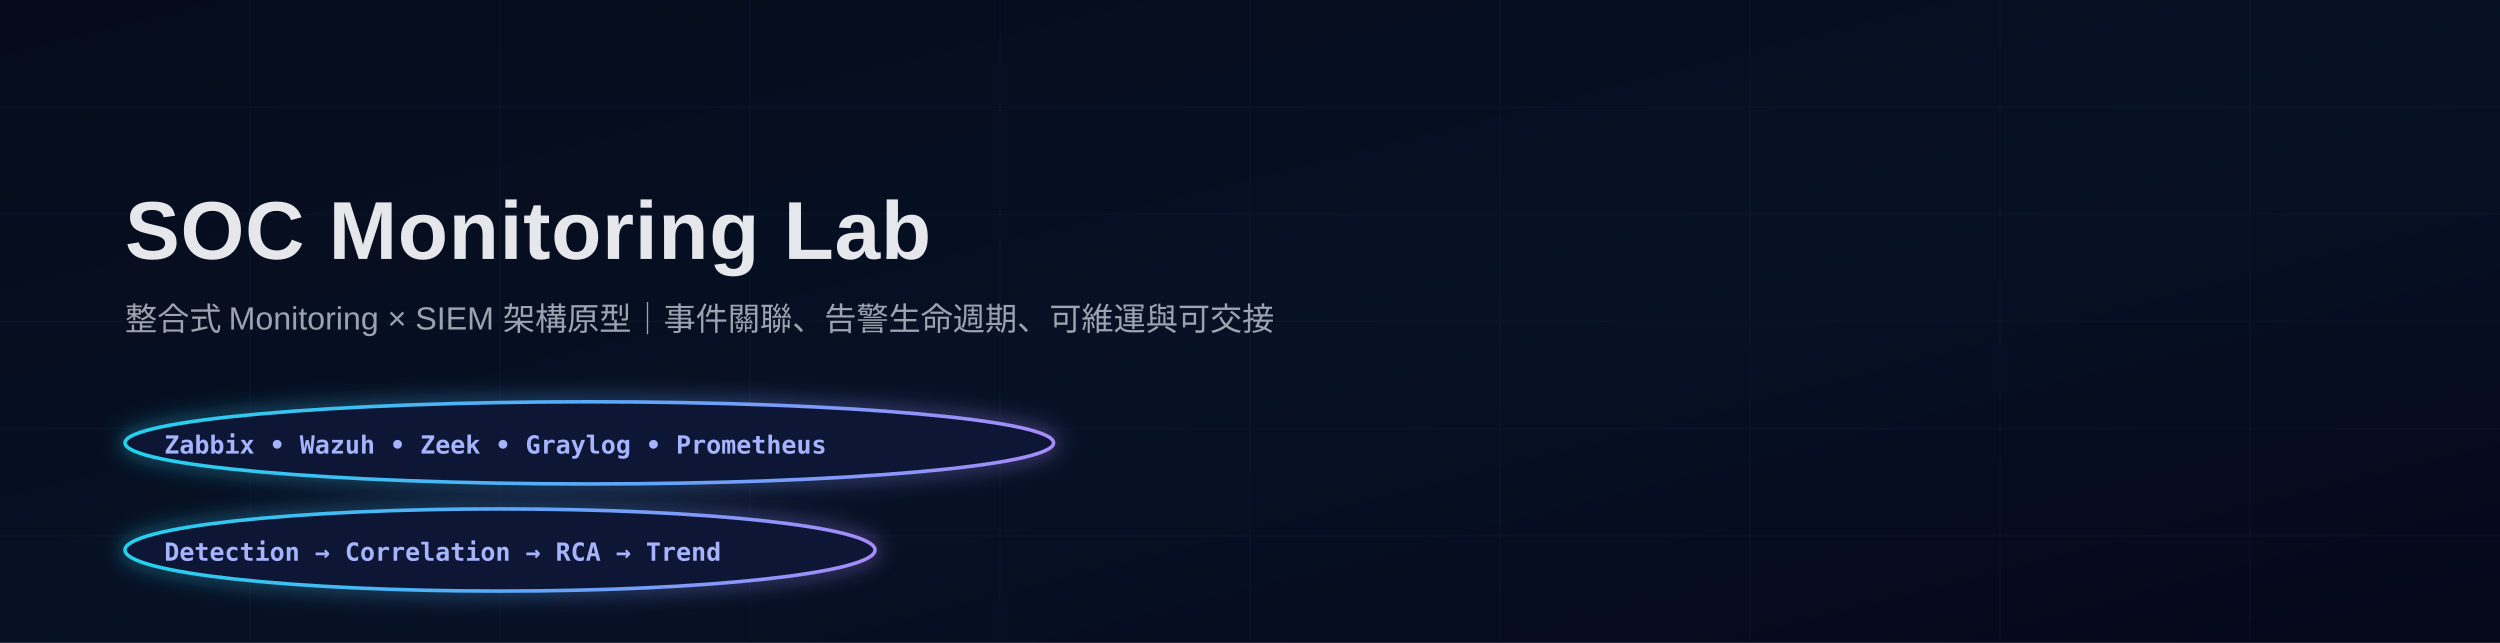
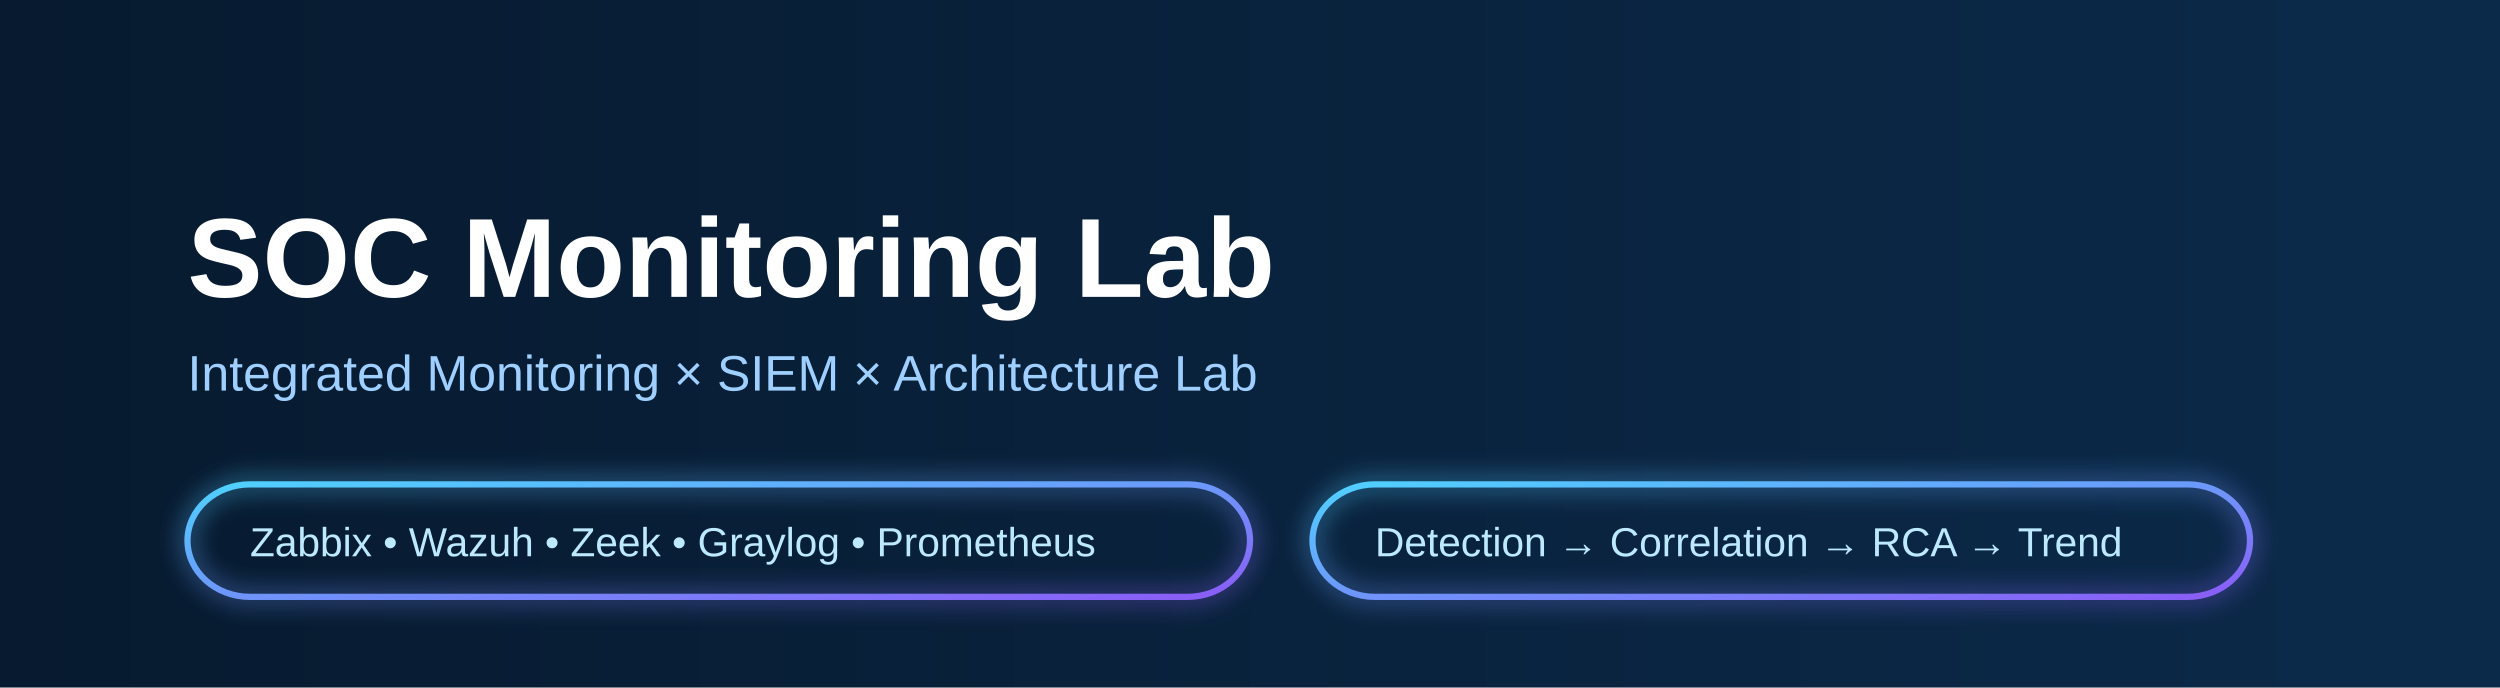
- <svg xmlns="http://www.w3.org/2000/svg" width="1400" height="360" viewBox="0 0 1400 360">
+ <svg xmlns="http://www.w3.org/2000/svg" width="800" height="220" viewBox="0 0 800 220">
  <defs>
-     <linearGradient id="bg" x1="0" y1="0" x2="1" y2="1">
-       <stop offset="0%" stop-color="#050B1A" />
-       <stop offset="55%" stop-color="#071126" />
-       <stop offset="100%" stop-color="#05071A" />
+     <linearGradient id="bgGradient" x1="0" y1="0" x2="1" y2="0">
+       <stop offset="0%" stop-color="#071a2f" />
+       <stop offset="100%" stop-color="#0b2a4a" />
    </linearGradient>
-     <linearGradient id="edge" x1="0" y1="0" x2="1" y2="0">
-       <stop offset="0%" stop-color="#22D3EE" />
-       <stop offset="55%" stop-color="#60A5FA" />
-       <stop offset="100%" stop-color="#A78BFA" />
+     <linearGradient id="neonStroke" x1="0" y1="0" x2="1" y2="1">
+       <stop offset="0%" stop-color="#4fd1ff" />
+       <stop offset="100%" stop-color="#8b5cf6" />
    </linearGradient>
-     <filter id="softGlow" x="-30%" y="-30%" width="160%" height="160%">
-       <feGaussianBlur stdDeviation="6" result="blur" />
-       <feColorMatrix in="blur" type="matrix" values="1 0 0 0 0                 0 1 0 0 0                 0 0 1 0 0                 0 0 0 0.8 0" result="glow" />
+     <filter id="glow" x="-50%" y="-50%" width="200%" height="200%">
+       <feGaussianBlur stdDeviation="4" result="blur" />
      <feMerge>
-         <feMergeNode in="glow" />
+         <feMergeNode in="blur" />
        <feMergeNode in="SourceGraphic" />
      </feMerge>
    </filter>
-     <style>
-       .title{font:800 46px ui-sans-serif, system-ui, -apple-system, Segoe UI, Arial; fill:#E5E7EB; letter-spacing:0.4px}
-       .sub{font:500 18px ui-sans-serif, system-ui, -apple-system, Segoe UI, Arial; fill:#9CA3AF}
-       .pill{fill:#0B1735; stroke:url(#edge); stroke-width:2; rx:999; filter:url(#softGlow)}
-       .pillTxt{font:650 14px ui-monospace, SFMono-Regular, Menlo, Consolas, monospace; fill:#A5B4FC}
-       .grid{stroke:#101A33; stroke-width:1}
-     </style>
  </defs>
-   <rect width="1400" height="360" fill="url(#bg)" />
-   <g opacity="0.35">
-     <line class="grid" x1="0" y1="60" x2="1400" y2="60" />
-     <line class="grid" x1="0" y1="120" x2="1400" y2="120" />
-     <line class="grid" x1="0" y1="180" x2="1400" y2="180" />
-     <line class="grid" x1="0" y1="240" x2="1400" y2="240" />
-     <line class="grid" x1="0" y1="300" x2="1400" y2="300" />
-     <line class="grid" x1="140" y1="0" x2="140" y2="360" />
-     <line class="grid" x1="280" y1="0" x2="280" y2="360" />
-     <line class="grid" x1="420" y1="0" x2="420" y2="360" />
-     <line class="grid" x1="560" y1="0" x2="560" y2="360" />
-     <line class="grid" x1="700" y1="0" x2="700" y2="360" />
-     <line class="grid" x1="840" y1="0" x2="840" y2="360" />
-     <line class="grid" x1="980" y1="0" x2="980" y2="360" />
-     <line class="grid" x1="1120" y1="0" x2="1120" y2="360" />
-     <line class="grid" x1="1260" y1="0" x2="1260" y2="360" />
-   </g>
-   <text x="70" y="145" class="title">SOC Monitoring Lab</text>
-   <text x="70" y="185" class="sub">整合式 Monitoring × SIEM 架構原型｜事件關聯、告警生命週期、可維運與可交接</text>
-   <g transform="translate(70,225)">
-     <rect class="pill" x="0" y="0" width="520" height="46" />
-     <text x="22" y="29" class="pillTxt">Zabbix • Wazuh • Zeek • Graylog • Prometheus</text>
-   </g>
-   <g transform="translate(70,285)">
-     <rect class="pill" x="0" y="0" width="420" height="46" />
-     <text x="22" y="29" class="pillTxt">Detection → Correlation → RCA → Trend</text>
-   </g>
+   <rect width="800" height="220" fill="url(#bgGradient)" />
+   <text x="60" y="95" font-family="Segoe UI, Arial, sans-serif" font-size="36" fill="#ffffff" font-weight="600">
+     SOC Monitoring Lab
+   </text>
+   <text x="60" y="125" font-family="Segoe UI, Arial, sans-serif" font-size="16" fill="#9ecfff">
+     Integrated Monitoring × SIEM × Architecture Lab
+   </text>
+   <rect x="60" y="155" rx="20" ry="20" width="340" height="36" fill="none" stroke="url(#neonStroke)" stroke-width="2" filter="url(#glow)" />
+   <text x="80" y="178" font-family="Segoe UI, Arial, sans-serif" font-size="13" fill="#bde9ff">
+     Zabbix • Wazuh • Zeek • Graylog • Prometheus
+   </text>
+   <rect x="420" y="155" rx="20" ry="20" width="300" height="36" fill="none" stroke="url(#neonStroke)" stroke-width="2" filter="url(#glow)" />
+   <text x="440" y="178" font-family="Segoe UI, Arial, sans-serif" font-size="13" fill="#bde9ff">
+     Detection → Correlation → RCA → Trend
+   </text>
</svg>
